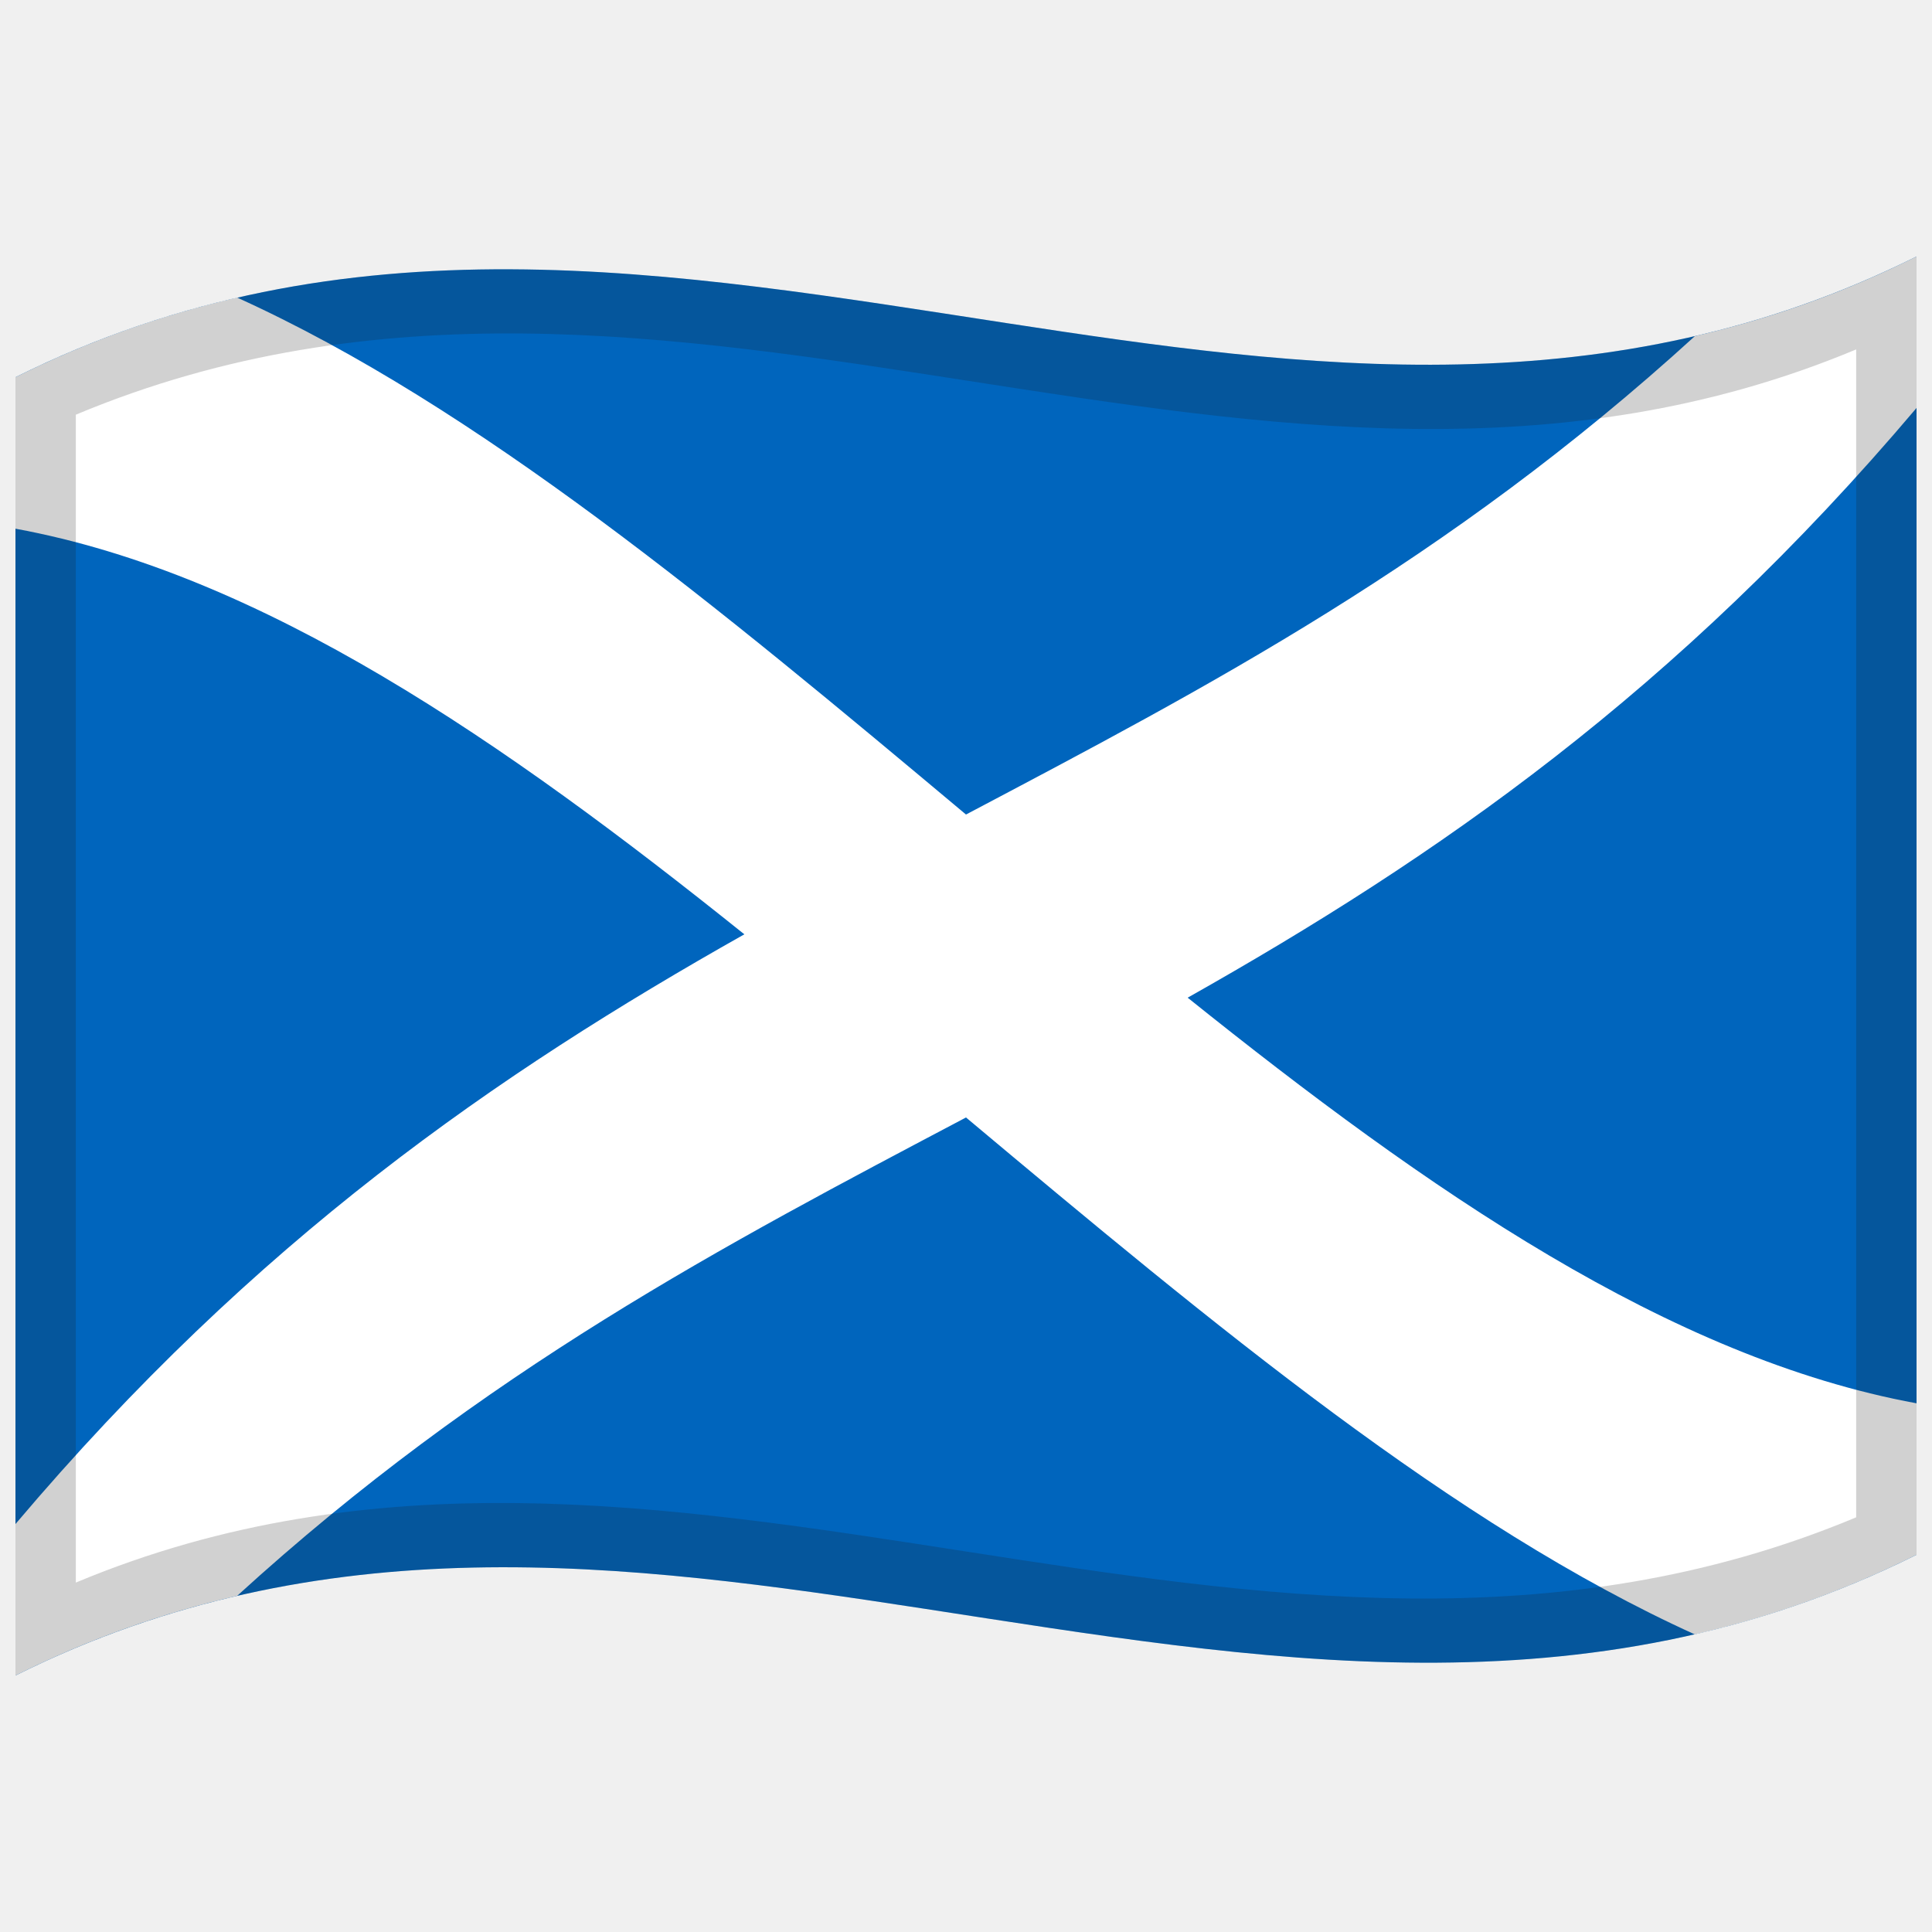
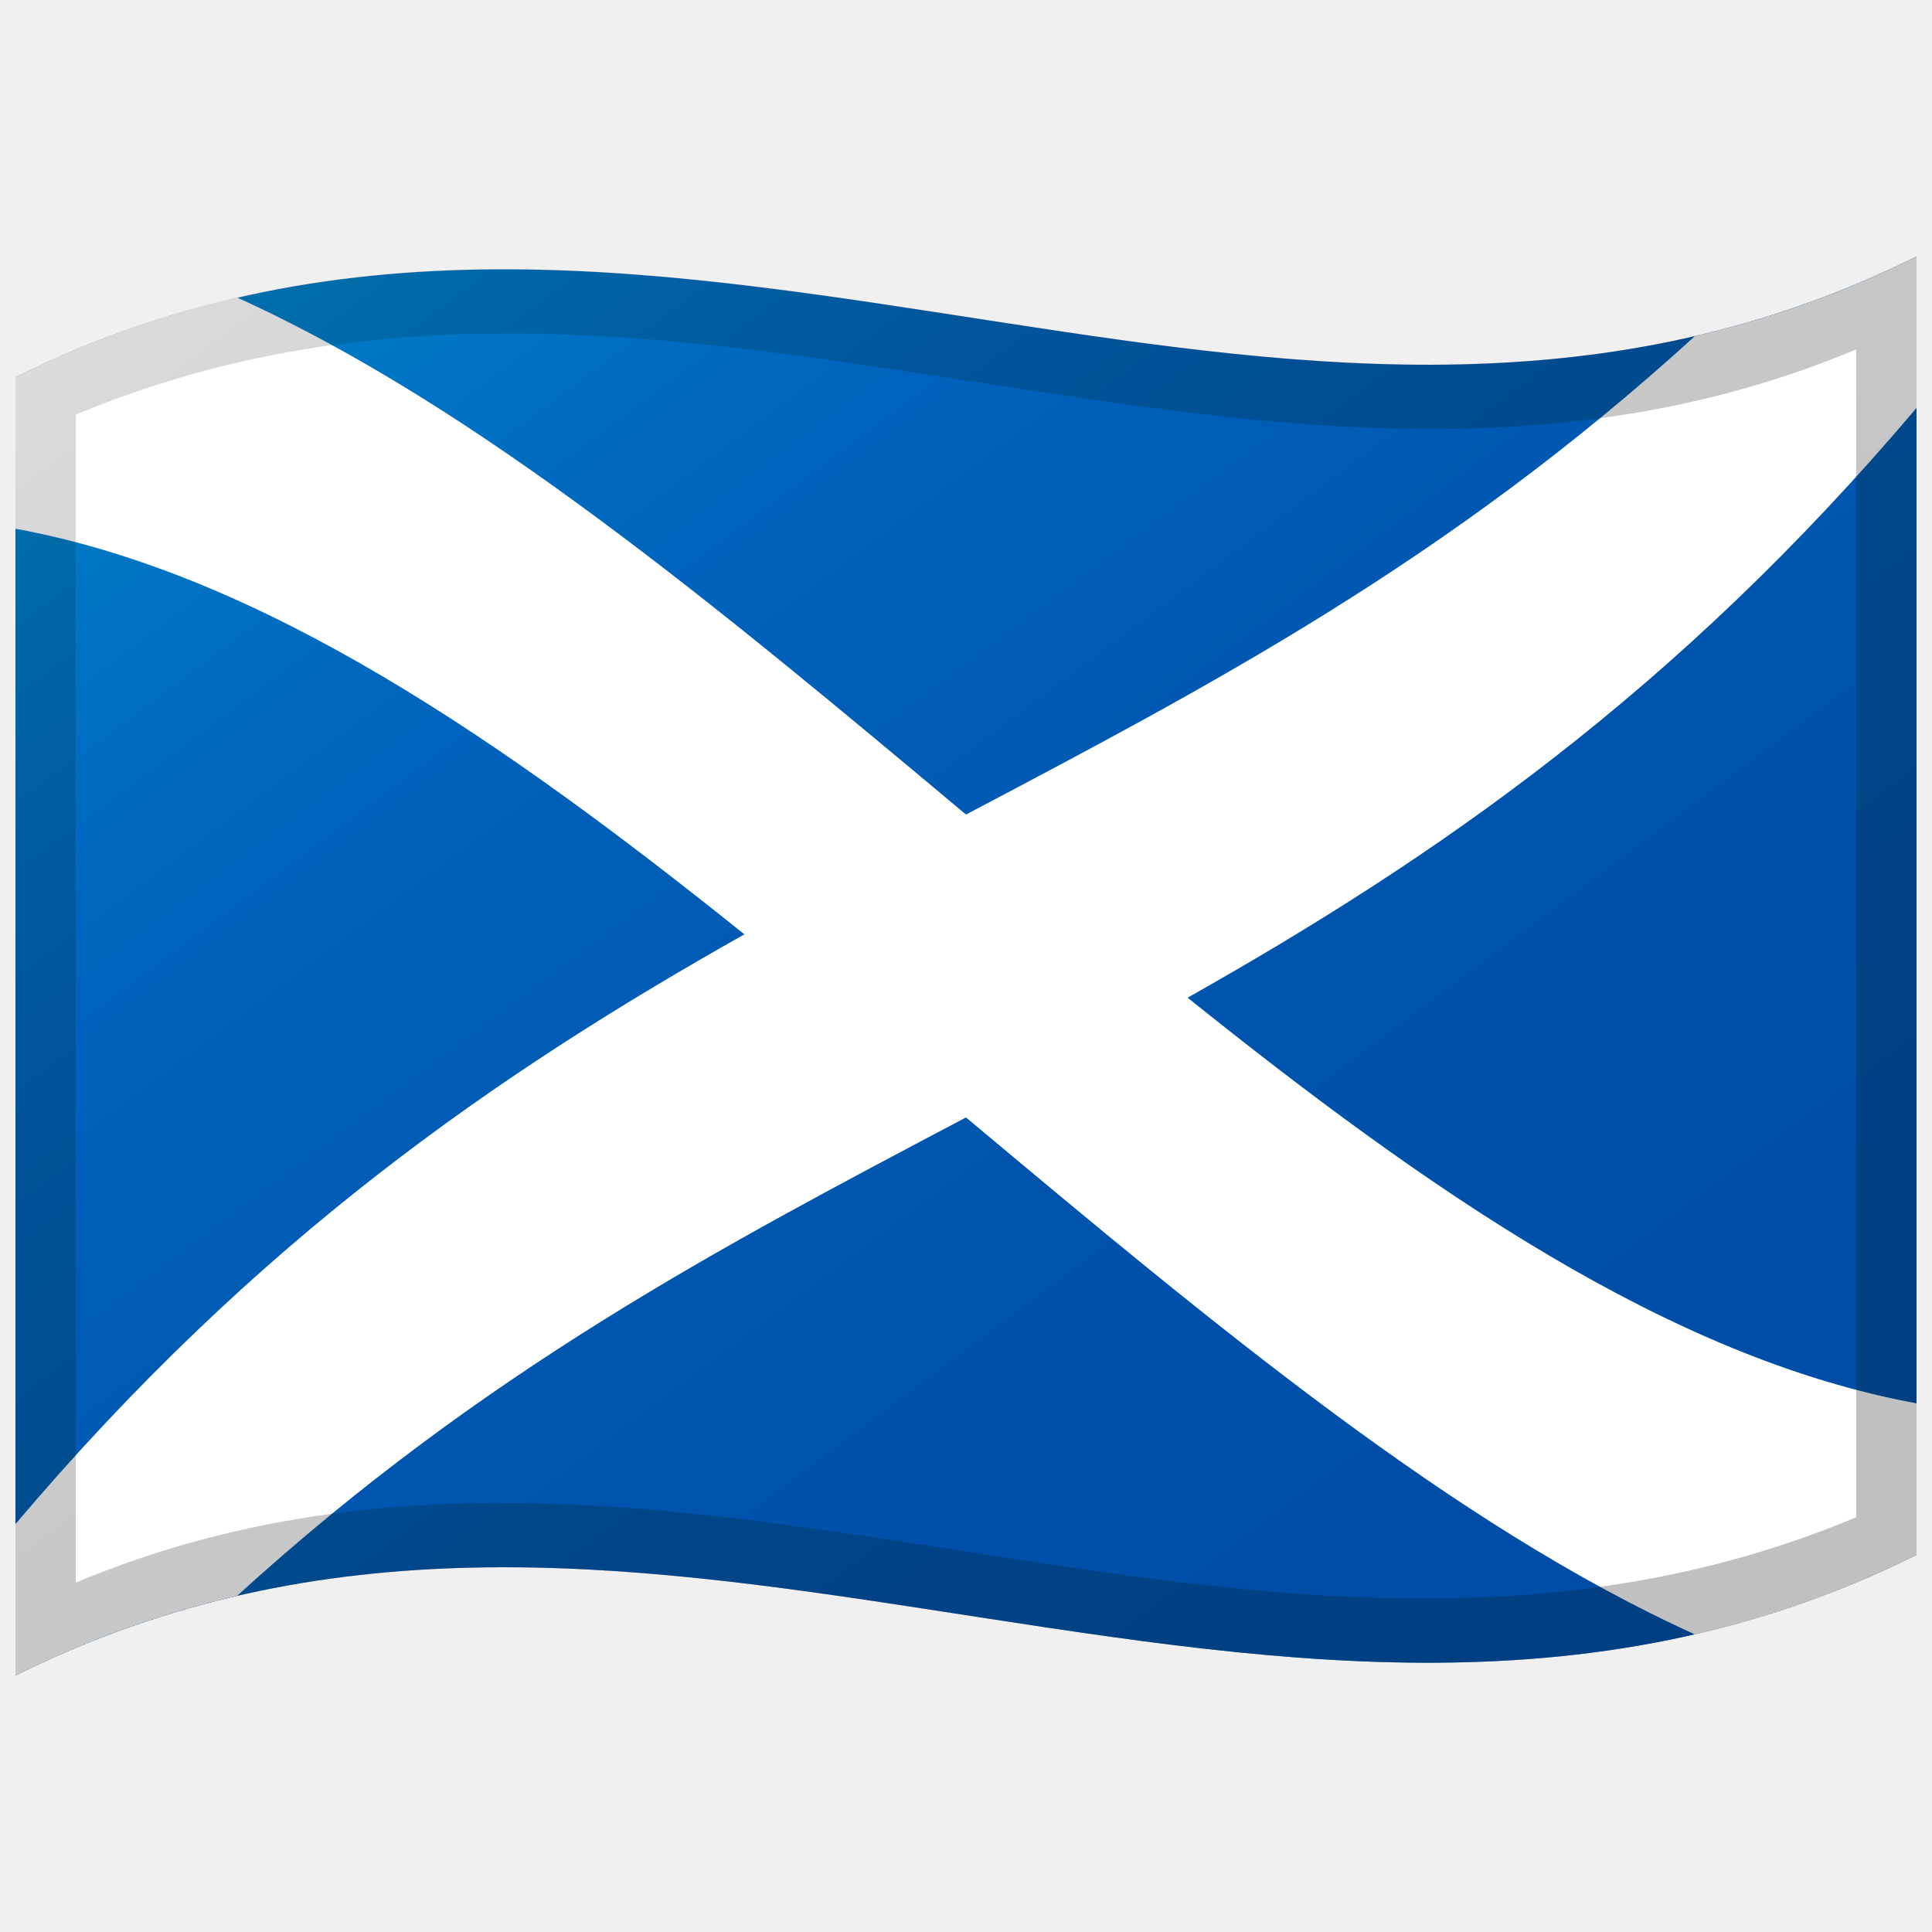
- <svg xmlns="http://www.w3.org/2000/svg" viewBox="0 0 1000 1000">
-   <defs />
-   <path fill="#0065BD" d="M8,195.25 C178.83,110.03 349.03,140.83 521.26,167.28 C676.47,191.12 833.42,211.85 992,132.75 L992,804.75 C821.17,889.97 650.97,859.17 478.74,832.72 C323.53,808.88 166.58,788.15 8,867.25 L8,195.25" />
-   <path fill="white" d="M8,195.25 C45.89,176.35 83.71,163.05 122.73,154.02 C247.24,210.47 371.63,314.08 500,421.6 C624.49,355.87 749.18,290.83 877.27,173.98 C915.14,165.22 952.97,152.22 992,132.75 L992,211.15 C867.43,358.38 743.02,444.06 614.73,516.4 C738.94,615.98 863.9,702.81 992,726.35 L992,804.75 C954.11,823.65 916.29,836.95 877.27,845.98 C752.76,789.53 628.37,685.92 500,578.4 C375.51,644.13 250.82,709.17 122.73,826.02 C84.86,834.78 47.03,847.78 8,867.25 L8,788.85 C132.57,641.62 256.98,555.94 385.27,483.6 C261.06,384.02 136.1,297.19 8,273.65 L8,195.25" />
-   <path fill="#1A1A1A" opacity="0.2" d="M8,195.25 C178.83,110.03 349.03,140.83 521.26,167.28 C676.47,191.12 833.42,211.85 992,132.75 L992,804.75 C821.17,889.97 650.97,859.17 478.74,832.72 C323.53,808.88 166.58,788.15 8,867.25 L8,195.25 M39.25,214.64 L39.25,819.14 C345.81,690.88 650.43,915.18 960.75,785.36 L960.75,180.86 C654.19,309.12 349.57,84.82 39.25,214.64" />
+ <svg xmlns="http://www.w3.org/2000/svg" xmlns:xlink="http://www.w3.org/1999/xlink" viewBox="0 0 1000 1000">
+   <defs>
+     <linearGradient id="__lg" x1="0%" y1="0%" x2="100%" y2="100%">
+       <stop offset="0.0" stop-color="#FFFFFF" stop-opacity="0.5" />
+       <stop offset="0.5" stop-color="#808080" stop-opacity="0.5" />
+       <stop offset="1.0" stop-color="#000000" stop-opacity="0.5" />
+     </linearGradient>
+     <rect id="__rect" x="8" y="132" width="984" height="736" fill="url(#__lg)" />
+     <filter id="__softlight" x="0" y="0" filterUnits="userSpaceOnUse">
+       <feImage xlink:href="#__rect" result="rect" />
+       <feComposite in="rect" in2="SourceGraphic" operator="in" result="clipped-rect" />
+       <feBlend in="clipped-rect" in2="SourceGraphic" mode="soft-light" />
+     </filter>
+   </defs>
+   <g filter="url(#__softlight)">
+     <path fill="#0065BD" d="M8,195.25 C178.83,110.03 349.03,140.83 521.26,167.28 C676.47,191.12 833.42,211.85 992,132.75 L992,804.75 C821.17,889.97 650.97,859.17 478.74,832.72 C323.53,808.88 166.58,788.15 8,867.25 L8,195.25" />
+     <path fill="white" d="M8,195.25 C45.89,176.35 83.71,163.05 122.73,154.02 C247.24,210.47 371.63,314.08 500,421.6 C624.49,355.87 749.18,290.83 877.27,173.98 C915.14,165.22 952.97,152.22 992,132.75 L992,211.15 C867.43,358.38 743.02,444.06 614.73,516.4 C738.94,615.98 863.9,702.81 992,726.35 L992,804.75 C954.11,823.65 916.29,836.95 877.27,845.98 C752.76,789.53 628.37,685.92 500,578.4 C375.51,644.13 250.82,709.17 122.73,826.02 C84.86,834.78 47.03,847.78 8,867.25 L8,788.85 C132.57,641.62 256.98,555.94 385.27,483.6 C261.06,384.02 136.1,297.19 8,273.65 L8,195.25" />
+     <path fill="#1A1A1A" opacity="0.2" d="M8,195.25 C178.83,110.03 349.03,140.83 521.26,167.28 C676.47,191.12 833.42,211.85 992,132.75 L992,804.75 C821.17,889.97 650.97,859.17 478.74,832.72 C323.53,808.88 166.58,788.15 8,867.25 L8,195.25 M39.25,214.64 L39.25,819.14 C345.81,690.88 650.43,915.18 960.75,785.36 L960.75,180.86 C654.19,309.12 349.57,84.82 39.25,214.64" />
+   </g>
</svg>
